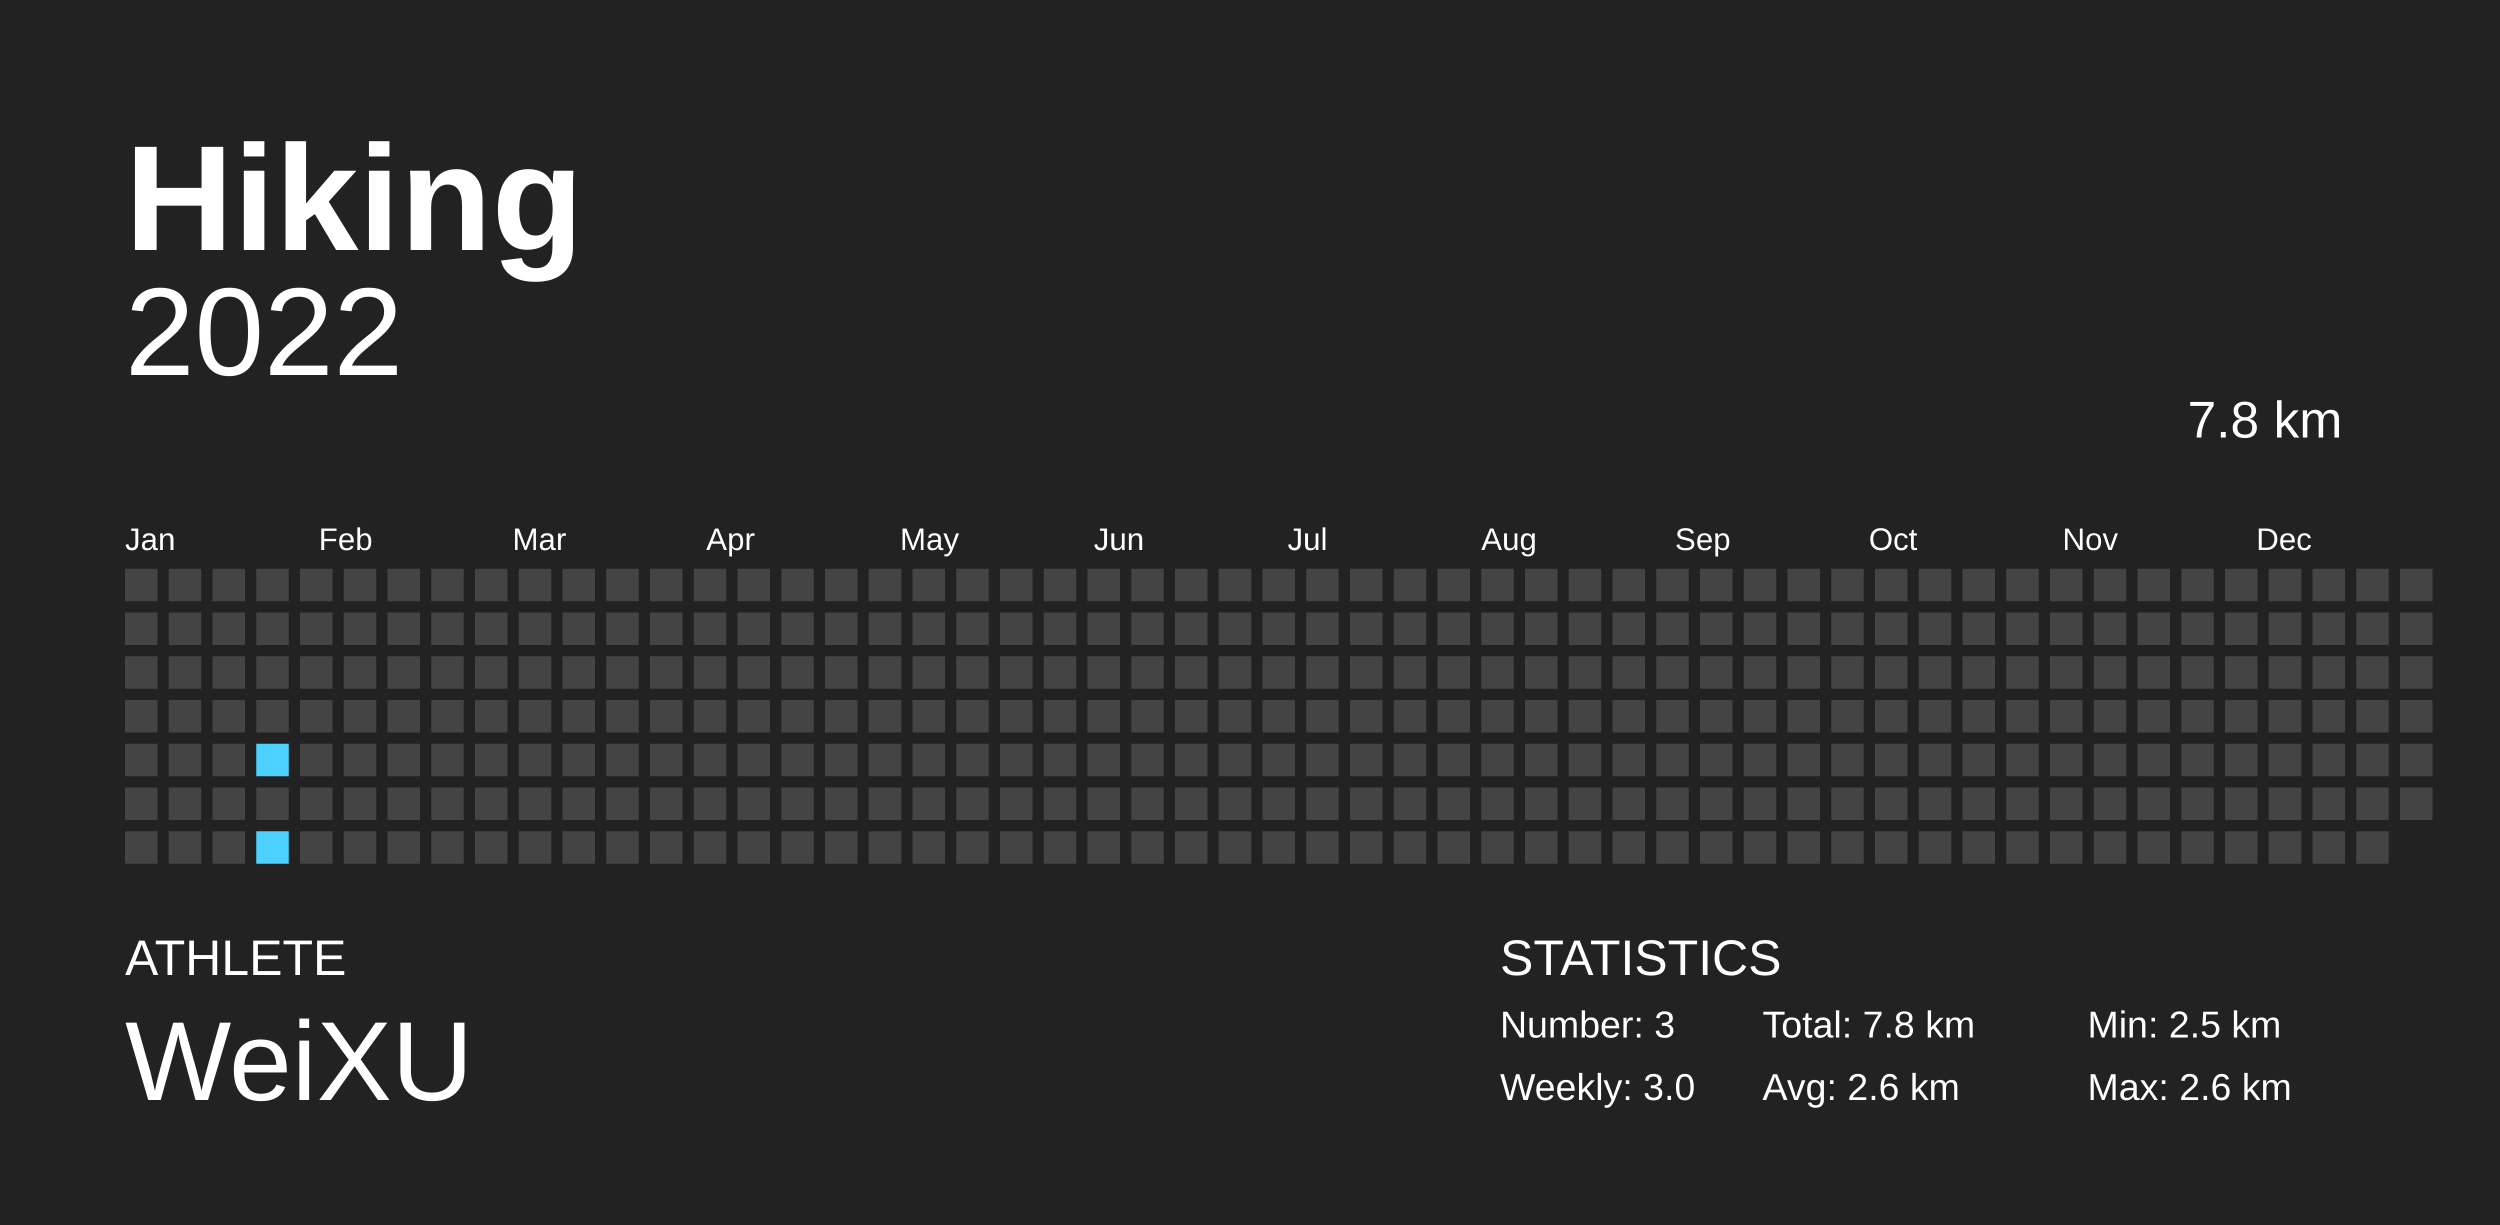
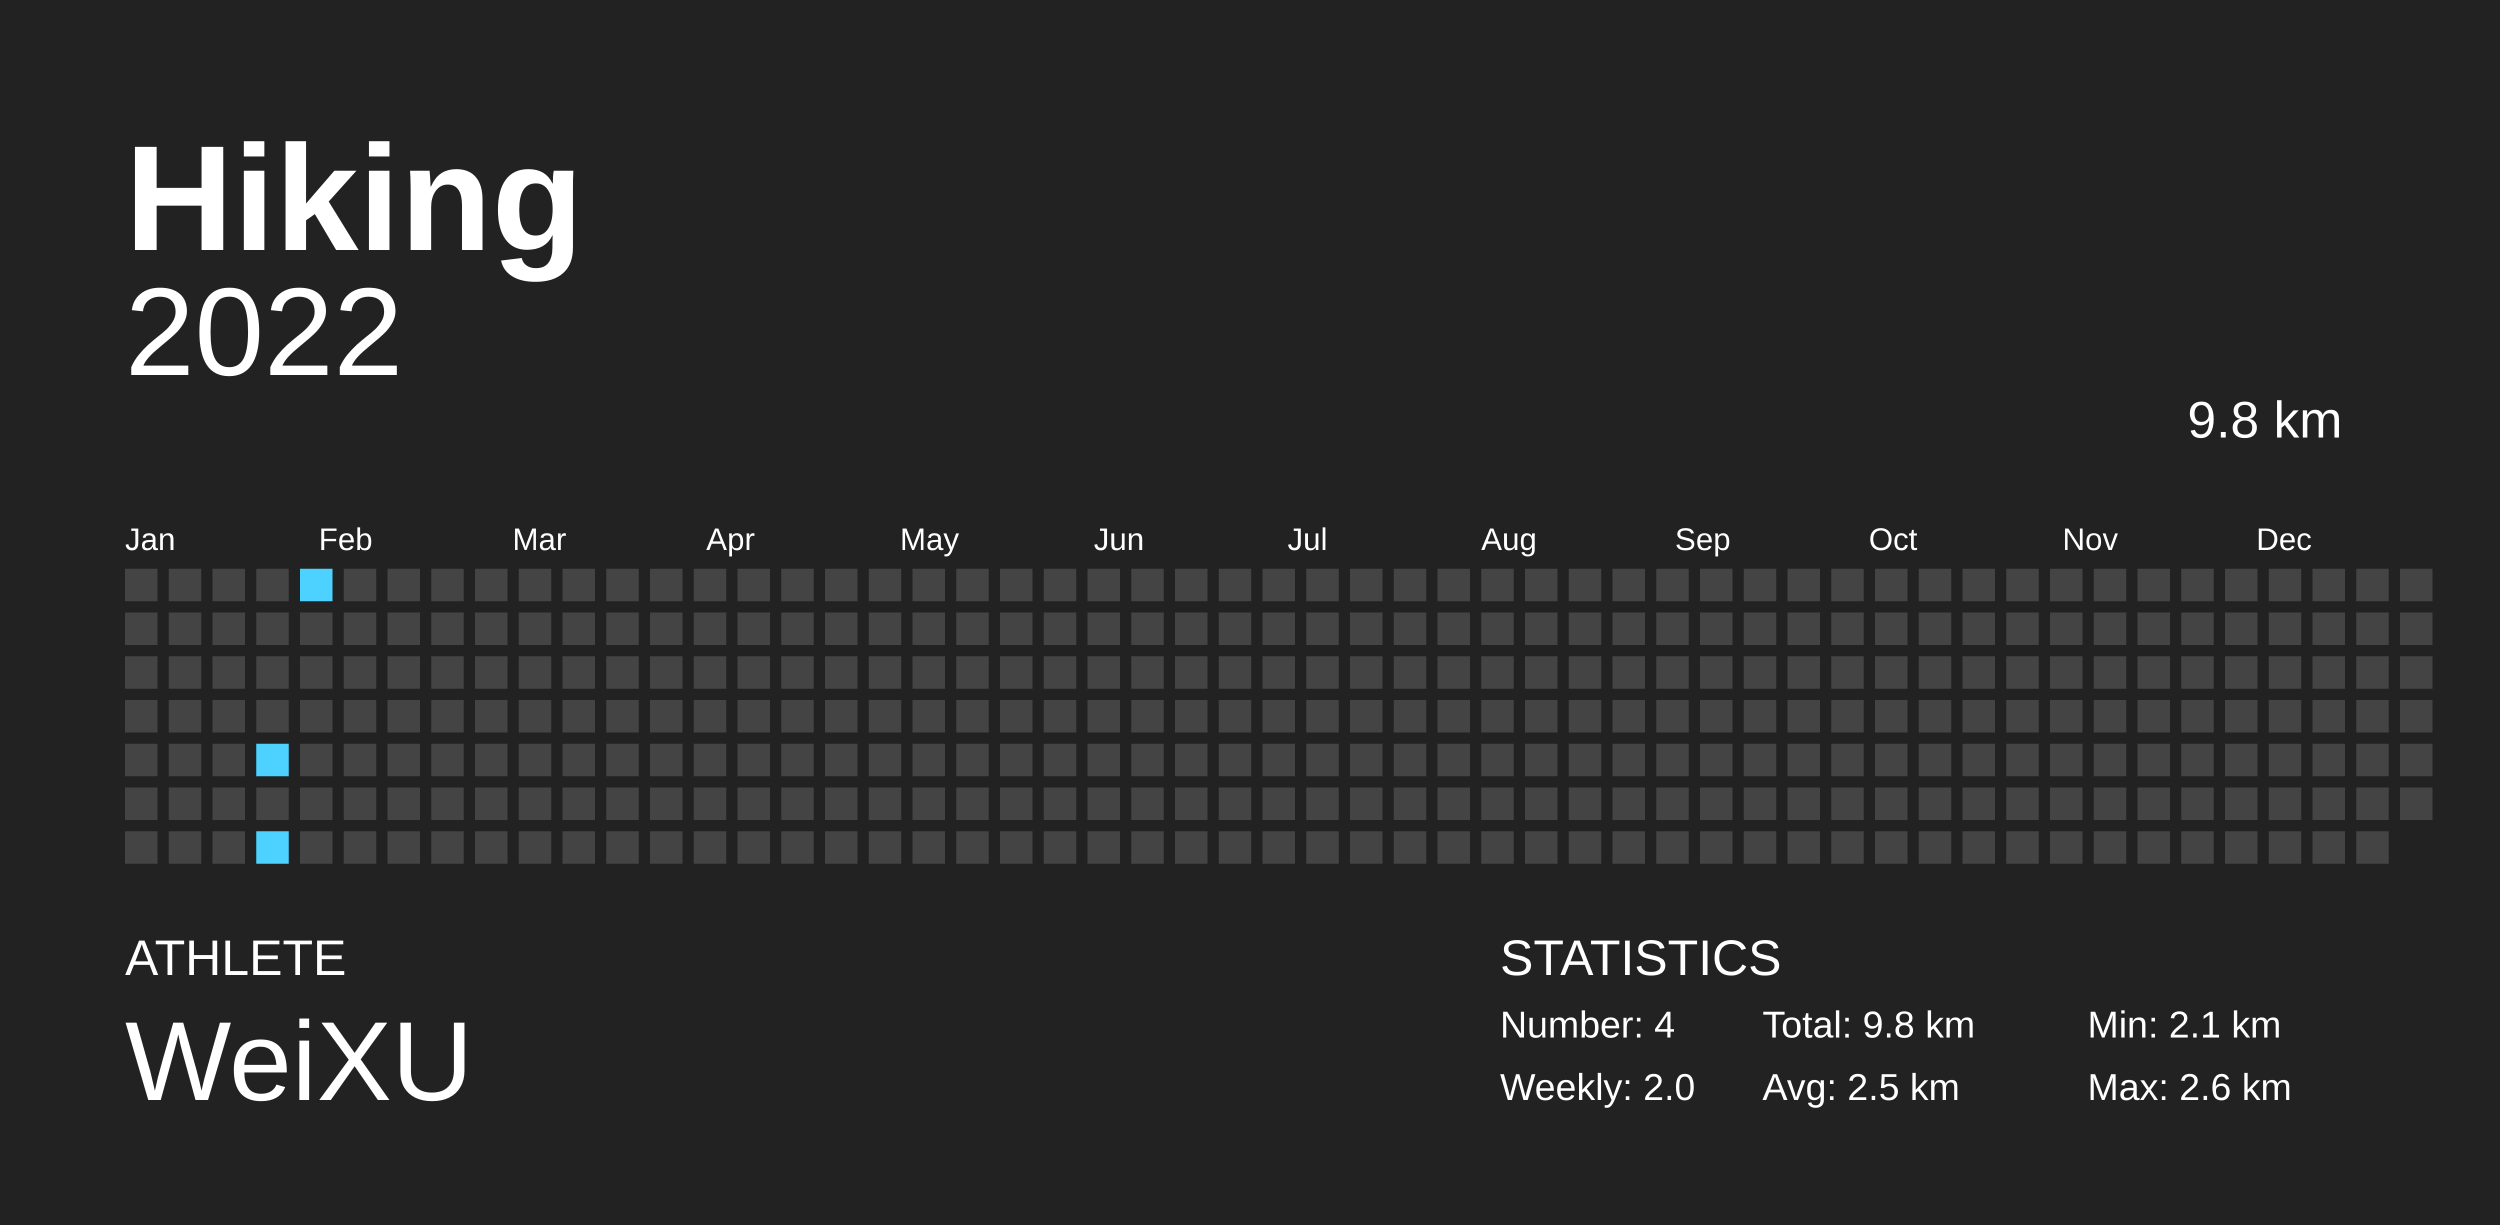
<svg xmlns="http://www.w3.org/2000/svg" baseProfile="full" height="98mm" version="1.1" viewBox="0,0,200,98" width="200mm">
  <defs />
  <rect fill="#222222" height="98" width="200" x="0" y="0" />
  <text fill="#FFFFFF" style="font-size:12px; font-family:Arial; font-weight:bold;" x="10" y="20">Hiking</text>
  <text fill="#FFFFFF" style="font-size:4px; font-family:Arial" x="10" y="78">ATHLETE</text>
  <text fill="#FFFFFF" style="font-size:9px; font-family:Arial" x="10" y="88">WeiXU</text>
  <text fill="#FFFFFF" style="font-size:4px; font-family:Arial" x="120" y="78">STATISTICS</text>
-   <text fill="#FFFFFF" style="font-size:3px; font-family:Arial" x="120" y="83">Number: 3</text>
-   <text fill="#FFFFFF" style="font-size:3px; font-family:Arial" x="120" y="88">Weekly: 3.0</text>
-   <text fill="#FFFFFF" style="font-size:3px; font-family:Arial" x="141" y="83">Total: 7.8 km</text>
-   <text fill="#FFFFFF" style="font-size:3px; font-family:Arial" x="141" y="88">Avg: 2.6 km</text>
-   <text fill="#FFFFFF" style="font-size:3px; font-family:Arial" x="167" y="83">Min: 2.5 km</text>
+   <text fill="#FFFFFF" style="font-size:3px; font-family:Arial" x="120" y="83">Number: 4</text>
+   <text fill="#FFFFFF" style="font-size:3px; font-family:Arial" x="120" y="88">Weekly: 2.0</text>
+   <text fill="#FFFFFF" style="font-size:3px; font-family:Arial" x="141" y="83">Total: 9.8 km</text>
+   <text fill="#FFFFFF" style="font-size:3px; font-family:Arial" x="141" y="88">Avg: 2.5 km</text>
+   <text fill="#FFFFFF" style="font-size:3px; font-family:Arial" x="167" y="83">Min: 2.1 km</text>
  <text fill="#FFFFFF" style="font-size:3px; font-family:Arial" x="167" y="88">Max: 2.6 km</text>
  <text alignment-baseline="hanging" fill="#FFFFFF" style="font-size:10.0px; font-family:Arial;" x="10" y="30">2022</text>
-   <text alignment-baseline="hanging" fill="#FFFFFF" style="font-size:4.125px; font-family:Arial;" x="175" y="35">7.8 km</text>
+   <text alignment-baseline="hanging" fill="#FFFFFF" style="font-size:4.125px; font-family:Arial;" x="175" y="35">9.8 km</text>
  <text fill="#FFFFFF" style="font-size:2.5px; font-family:Arial" x="10.0" y="44">Jan</text>
  <text fill="#FFFFFF" style="font-size:2.5px; font-family:Arial" x="25.5" y="44">Feb</text>
  <text fill="#FFFFFF" style="font-size:2.5px; font-family:Arial" x="41.0" y="44">Mar</text>
  <text fill="#FFFFFF" style="font-size:2.5px; font-family:Arial" x="56.5" y="44">Apr</text>
  <text fill="#FFFFFF" style="font-size:2.5px; font-family:Arial" x="72.0" y="44">May</text>
  <text fill="#FFFFFF" style="font-size:2.5px; font-family:Arial" x="87.5" y="44">Jun</text>
  <text fill="#FFFFFF" style="font-size:2.5px; font-family:Arial" x="103.0" y="44">Jul</text>
  <text fill="#FFFFFF" style="font-size:2.5px; font-family:Arial" x="118.5" y="44">Aug</text>
  <text fill="#FFFFFF" style="font-size:2.5px; font-family:Arial" x="134.0" y="44">Sep</text>
  <text fill="#FFFFFF" style="font-size:2.5px; font-family:Arial" x="149.5" y="44">Oct</text>
  <text fill="#FFFFFF" style="font-size:2.5px; font-family:Arial" x="165.0" y="44">Nov</text>
  <text fill="#FFFFFF" style="font-size:2.5px; font-family:Arial" x="180.5" y="44">Dec</text>
  <rect fill="#444444" height="2.6" width="2.6" x="10.0" y="45.5" />
  <rect fill="#444444" height="2.6" width="2.6" x="10.0" y="49.0" />
  <rect fill="#444444" height="2.6" width="2.6" x="10.0" y="52.5" />
  <rect fill="#444444" height="2.6" width="2.6" x="10.0" y="56.0" />
  <rect fill="#444444" height="2.6" width="2.6" x="10.0" y="59.5" />
  <rect fill="#444444" height="2.6" width="2.6" x="10.0" y="63.0" />
  <rect fill="#444444" height="2.6" width="2.6" x="10.0" y="66.5" />
  <rect fill="#444444" height="2.6" width="2.6" x="13.5" y="45.5" />
  <rect fill="#444444" height="2.6" width="2.6" x="13.5" y="49.0" />
  <rect fill="#444444" height="2.6" width="2.6" x="13.5" y="52.5" />
  <rect fill="#444444" height="2.6" width="2.6" x="13.5" y="56.0" />
  <rect fill="#444444" height="2.6" width="2.6" x="13.5" y="59.5" />
  <rect fill="#444444" height="2.6" width="2.6" x="13.5" y="63.0" />
  <rect fill="#444444" height="2.6" width="2.6" x="13.5" y="66.5" />
  <rect fill="#444444" height="2.6" width="2.6" x="17.0" y="45.5" />
  <rect fill="#444444" height="2.6" width="2.6" x="17.0" y="49.0" />
  <rect fill="#444444" height="2.6" width="2.6" x="17.0" y="52.5" />
  <rect fill="#444444" height="2.6" width="2.6" x="17.0" y="56.0" />
  <rect fill="#444444" height="2.6" width="2.6" x="17.0" y="59.5" />
  <rect fill="#444444" height="2.6" width="2.6" x="17.0" y="63.0" />
  <rect fill="#444444" height="2.6" width="2.6" x="17.0" y="66.5" />
  <rect fill="#444444" height="2.6" width="2.6" x="20.5" y="45.5" />
  <rect fill="#444444" height="2.6" width="2.6" x="20.5" y="49.0" />
  <rect fill="#444444" height="2.6" width="2.6" x="20.5" y="52.5" />
  <rect fill="#444444" height="2.6" width="2.6" x="20.5" y="56.0" />
  <rect fill="#4dd2ff" height="2.6" width="2.6" x="20.5" y="59.5" />
  <rect fill="#444444" height="2.6" width="2.6" x="20.5" y="63.0" />
  <rect fill="#4dd2ff" height="2.6" width="2.6" x="20.5" y="66.5" />
-   <rect fill="#444444" height="2.6" width="2.6" x="24.0" y="45.5" />
+   <rect fill="#4dd2ff" height="2.6" width="2.6" x="24.0" y="45.5" />
  <rect fill="#444444" height="2.6" width="2.6" x="24.0" y="49.0" />
  <rect fill="#444444" height="2.6" width="2.6" x="24.0" y="52.5" />
  <rect fill="#444444" height="2.6" width="2.6" x="24.0" y="56.0" />
  <rect fill="#444444" height="2.6" width="2.6" x="24.0" y="59.5" />
  <rect fill="#444444" height="2.6" width="2.6" x="24.0" y="63.0" />
  <rect fill="#444444" height="2.6" width="2.6" x="24.0" y="66.5" />
  <rect fill="#444444" height="2.6" width="2.6" x="27.5" y="45.5" />
  <rect fill="#444444" height="2.6" width="2.6" x="27.5" y="49.0" />
  <rect fill="#444444" height="2.6" width="2.6" x="27.5" y="52.5" />
  <rect fill="#444444" height="2.6" width="2.6" x="27.5" y="56.0" />
  <rect fill="#444444" height="2.6" width="2.6" x="27.5" y="59.5" />
  <rect fill="#444444" height="2.6" width="2.6" x="27.5" y="63.0" />
  <rect fill="#444444" height="2.6" width="2.6" x="27.5" y="66.5" />
  <rect fill="#444444" height="2.6" width="2.6" x="31.0" y="45.5" />
  <rect fill="#444444" height="2.6" width="2.6" x="31.0" y="49.0" />
  <rect fill="#444444" height="2.6" width="2.6" x="31.0" y="52.5" />
  <rect fill="#444444" height="2.6" width="2.6" x="31.0" y="56.0" />
  <rect fill="#444444" height="2.6" width="2.6" x="31.0" y="59.5" />
  <rect fill="#444444" height="2.6" width="2.6" x="31.0" y="63.0" />
  <rect fill="#444444" height="2.6" width="2.6" x="31.0" y="66.5" />
  <rect fill="#444444" height="2.6" width="2.6" x="34.5" y="45.5" />
  <rect fill="#444444" height="2.6" width="2.6" x="34.5" y="49.0" />
  <rect fill="#444444" height="2.6" width="2.6" x="34.5" y="52.5" />
  <rect fill="#444444" height="2.6" width="2.6" x="34.5" y="56.0" />
  <rect fill="#444444" height="2.6" width="2.6" x="34.5" y="59.5" />
  <rect fill="#444444" height="2.6" width="2.6" x="34.5" y="63.0" />
  <rect fill="#444444" height="2.6" width="2.6" x="34.5" y="66.5" />
  <rect fill="#444444" height="2.6" width="2.6" x="38.0" y="45.5" />
  <rect fill="#444444" height="2.6" width="2.6" x="38.0" y="49.0" />
  <rect fill="#444444" height="2.6" width="2.6" x="38.0" y="52.5" />
  <rect fill="#444444" height="2.6" width="2.6" x="38.0" y="56.0" />
  <rect fill="#444444" height="2.6" width="2.6" x="38.0" y="59.5" />
  <rect fill="#444444" height="2.6" width="2.6" x="38.0" y="63.0" />
  <rect fill="#444444" height="2.6" width="2.6" x="38.0" y="66.5" />
  <rect fill="#444444" height="2.6" width="2.6" x="41.5" y="45.5" />
  <rect fill="#444444" height="2.6" width="2.6" x="41.5" y="49.0" />
  <rect fill="#444444" height="2.6" width="2.6" x="41.5" y="52.5" />
  <rect fill="#444444" height="2.6" width="2.6" x="41.5" y="56.0" />
  <rect fill="#444444" height="2.6" width="2.6" x="41.5" y="59.5" />
  <rect fill="#444444" height="2.6" width="2.6" x="41.5" y="63.0" />
  <rect fill="#444444" height="2.6" width="2.6" x="41.5" y="66.5" />
  <rect fill="#444444" height="2.6" width="2.6" x="45.0" y="45.5" />
  <rect fill="#444444" height="2.6" width="2.6" x="45.0" y="49.0" />
  <rect fill="#444444" height="2.6" width="2.6" x="45.0" y="52.5" />
  <rect fill="#444444" height="2.6" width="2.6" x="45.0" y="56.0" />
  <rect fill="#444444" height="2.6" width="2.6" x="45.0" y="59.5" />
  <rect fill="#444444" height="2.6" width="2.6" x="45.0" y="63.0" />
  <rect fill="#444444" height="2.6" width="2.6" x="45.0" y="66.5" />
  <rect fill="#444444" height="2.6" width="2.6" x="48.5" y="45.5" />
  <rect fill="#444444" height="2.6" width="2.6" x="48.5" y="49.0" />
  <rect fill="#444444" height="2.6" width="2.6" x="48.5" y="52.5" />
  <rect fill="#444444" height="2.6" width="2.6" x="48.5" y="56.0" />
  <rect fill="#444444" height="2.6" width="2.6" x="48.5" y="59.5" />
  <rect fill="#444444" height="2.6" width="2.6" x="48.5" y="63.0" />
  <rect fill="#444444" height="2.6" width="2.6" x="48.5" y="66.5" />
  <rect fill="#444444" height="2.6" width="2.6" x="52.0" y="45.5" />
  <rect fill="#444444" height="2.6" width="2.6" x="52.0" y="49.0" />
  <rect fill="#444444" height="2.6" width="2.6" x="52.0" y="52.5" />
  <rect fill="#444444" height="2.6" width="2.6" x="52.0" y="56.0" />
  <rect fill="#444444" height="2.6" width="2.6" x="52.0" y="59.5" />
  <rect fill="#444444" height="2.6" width="2.6" x="52.0" y="63.0" />
  <rect fill="#444444" height="2.6" width="2.6" x="52.0" y="66.5" />
  <rect fill="#444444" height="2.6" width="2.6" x="55.5" y="45.5" />
  <rect fill="#444444" height="2.6" width="2.6" x="55.5" y="49.0" />
  <rect fill="#444444" height="2.6" width="2.6" x="55.5" y="52.5" />
  <rect fill="#444444" height="2.6" width="2.6" x="55.5" y="56.0" />
  <rect fill="#444444" height="2.6" width="2.6" x="55.5" y="59.5" />
  <rect fill="#444444" height="2.6" width="2.6" x="55.5" y="63.0" />
  <rect fill="#444444" height="2.6" width="2.6" x="55.5" y="66.5" />
  <rect fill="#444444" height="2.6" width="2.6" x="59.0" y="45.5" />
  <rect fill="#444444" height="2.6" width="2.6" x="59.0" y="49.0" />
  <rect fill="#444444" height="2.6" width="2.6" x="59.0" y="52.5" />
  <rect fill="#444444" height="2.6" width="2.6" x="59.0" y="56.0" />
  <rect fill="#444444" height="2.6" width="2.6" x="59.0" y="59.5" />
  <rect fill="#444444" height="2.6" width="2.6" x="59.0" y="63.0" />
  <rect fill="#444444" height="2.6" width="2.6" x="59.0" y="66.5" />
  <rect fill="#444444" height="2.6" width="2.6" x="62.5" y="45.5" />
  <rect fill="#444444" height="2.6" width="2.6" x="62.5" y="49.0" />
  <rect fill="#444444" height="2.6" width="2.6" x="62.5" y="52.5" />
  <rect fill="#444444" height="2.6" width="2.6" x="62.5" y="56.0" />
  <rect fill="#444444" height="2.6" width="2.6" x="62.5" y="59.5" />
  <rect fill="#444444" height="2.6" width="2.6" x="62.5" y="63.0" />
  <rect fill="#444444" height="2.6" width="2.6" x="62.5" y="66.5" />
  <rect fill="#444444" height="2.6" width="2.6" x="66.0" y="45.5" />
  <rect fill="#444444" height="2.6" width="2.6" x="66.0" y="49.0" />
  <rect fill="#444444" height="2.6" width="2.6" x="66.0" y="52.5" />
  <rect fill="#444444" height="2.6" width="2.6" x="66.0" y="56.0" />
  <rect fill="#444444" height="2.6" width="2.6" x="66.0" y="59.5" />
  <rect fill="#444444" height="2.6" width="2.6" x="66.0" y="63.0" />
  <rect fill="#444444" height="2.6" width="2.6" x="66.0" y="66.5" />
  <rect fill="#444444" height="2.6" width="2.6" x="69.5" y="45.5" />
  <rect fill="#444444" height="2.6" width="2.6" x="69.5" y="49.0" />
  <rect fill="#444444" height="2.6" width="2.6" x="69.5" y="52.5" />
  <rect fill="#444444" height="2.6" width="2.6" x="69.5" y="56.0" />
  <rect fill="#444444" height="2.6" width="2.6" x="69.5" y="59.5" />
  <rect fill="#444444" height="2.6" width="2.6" x="69.5" y="63.0" />
  <rect fill="#444444" height="2.6" width="2.6" x="69.5" y="66.5" />
  <rect fill="#444444" height="2.6" width="2.6" x="73.0" y="45.5" />
  <rect fill="#444444" height="2.6" width="2.6" x="73.0" y="49.0" />
  <rect fill="#444444" height="2.6" width="2.6" x="73.0" y="52.5" />
  <rect fill="#444444" height="2.6" width="2.6" x="73.0" y="56.0" />
  <rect fill="#444444" height="2.6" width="2.6" x="73.0" y="59.5" />
  <rect fill="#444444" height="2.6" width="2.6" x="73.0" y="63.0" />
  <rect fill="#444444" height="2.6" width="2.6" x="73.0" y="66.5" />
  <rect fill="#444444" height="2.6" width="2.6" x="76.5" y="45.5" />
  <rect fill="#444444" height="2.6" width="2.6" x="76.5" y="49.0" />
  <rect fill="#444444" height="2.6" width="2.6" x="76.5" y="52.5" />
  <rect fill="#444444" height="2.6" width="2.6" x="76.5" y="56.0" />
  <rect fill="#444444" height="2.6" width="2.6" x="76.5" y="59.5" />
  <rect fill="#444444" height="2.6" width="2.6" x="76.5" y="63.0" />
  <rect fill="#444444" height="2.6" width="2.6" x="76.5" y="66.5" />
  <rect fill="#444444" height="2.6" width="2.6" x="80.0" y="45.5" />
  <rect fill="#444444" height="2.6" width="2.6" x="80.0" y="49.0" />
  <rect fill="#444444" height="2.6" width="2.6" x="80.0" y="52.5" />
  <rect fill="#444444" height="2.6" width="2.6" x="80.0" y="56.0" />
  <rect fill="#444444" height="2.6" width="2.6" x="80.0" y="59.5" />
  <rect fill="#444444" height="2.6" width="2.6" x="80.0" y="63.0" />
  <rect fill="#444444" height="2.6" width="2.6" x="80.0" y="66.5" />
  <rect fill="#444444" height="2.6" width="2.6" x="83.5" y="45.5" />
  <rect fill="#444444" height="2.6" width="2.6" x="83.5" y="49.0" />
  <rect fill="#444444" height="2.6" width="2.6" x="83.5" y="52.5" />
  <rect fill="#444444" height="2.6" width="2.6" x="83.5" y="56.0" />
  <rect fill="#444444" height="2.6" width="2.6" x="83.5" y="59.5" />
  <rect fill="#444444" height="2.6" width="2.6" x="83.5" y="63.0" />
  <rect fill="#444444" height="2.6" width="2.6" x="83.5" y="66.5" />
  <rect fill="#444444" height="2.6" width="2.6" x="87.0" y="45.5" />
  <rect fill="#444444" height="2.6" width="2.6" x="87.0" y="49.0" />
  <rect fill="#444444" height="2.6" width="2.6" x="87.0" y="52.5" />
  <rect fill="#444444" height="2.6" width="2.6" x="87.0" y="56.0" />
  <rect fill="#444444" height="2.6" width="2.6" x="87.0" y="59.5" />
  <rect fill="#444444" height="2.6" width="2.6" x="87.0" y="63.0" />
  <rect fill="#444444" height="2.6" width="2.6" x="87.0" y="66.5" />
  <rect fill="#444444" height="2.6" width="2.6" x="90.5" y="45.5" />
  <rect fill="#444444" height="2.6" width="2.6" x="90.5" y="49.0" />
  <rect fill="#444444" height="2.6" width="2.6" x="90.5" y="52.5" />
  <rect fill="#444444" height="2.6" width="2.6" x="90.5" y="56.0" />
  <rect fill="#444444" height="2.6" width="2.6" x="90.5" y="59.5" />
  <rect fill="#444444" height="2.6" width="2.6" x="90.5" y="63.0" />
  <rect fill="#444444" height="2.6" width="2.6" x="90.5" y="66.5" />
  <rect fill="#444444" height="2.6" width="2.6" x="94.0" y="45.5" />
  <rect fill="#444444" height="2.6" width="2.6" x="94.0" y="49.0" />
  <rect fill="#444444" height="2.6" width="2.6" x="94.0" y="52.5" />
  <rect fill="#444444" height="2.6" width="2.6" x="94.0" y="56.0" />
  <rect fill="#444444" height="2.6" width="2.6" x="94.0" y="59.5" />
  <rect fill="#444444" height="2.6" width="2.6" x="94.0" y="63.0" />
  <rect fill="#444444" height="2.6" width="2.6" x="94.0" y="66.5" />
  <rect fill="#444444" height="2.6" width="2.6" x="97.5" y="45.5" />
  <rect fill="#444444" height="2.6" width="2.6" x="97.5" y="49.0" />
  <rect fill="#444444" height="2.6" width="2.6" x="97.5" y="52.5" />
  <rect fill="#444444" height="2.6" width="2.6" x="97.5" y="56.0" />
  <rect fill="#444444" height="2.6" width="2.6" x="97.5" y="59.5" />
  <rect fill="#444444" height="2.6" width="2.6" x="97.5" y="63.0" />
  <rect fill="#444444" height="2.6" width="2.6" x="97.5" y="66.5" />
  <rect fill="#444444" height="2.6" width="2.6" x="101.0" y="45.5" />
  <rect fill="#444444" height="2.6" width="2.6" x="101.0" y="49.0" />
  <rect fill="#444444" height="2.6" width="2.6" x="101.0" y="52.5" />
  <rect fill="#444444" height="2.6" width="2.6" x="101.0" y="56.0" />
  <rect fill="#444444" height="2.6" width="2.6" x="101.0" y="59.5" />
  <rect fill="#444444" height="2.6" width="2.6" x="101.0" y="63.0" />
  <rect fill="#444444" height="2.6" width="2.6" x="101.0" y="66.5" />
  <rect fill="#444444" height="2.6" width="2.6" x="104.5" y="45.5" />
  <rect fill="#444444" height="2.6" width="2.6" x="104.5" y="49.0" />
  <rect fill="#444444" height="2.6" width="2.6" x="104.5" y="52.5" />
  <rect fill="#444444" height="2.6" width="2.6" x="104.5" y="56.0" />
  <rect fill="#444444" height="2.6" width="2.6" x="104.5" y="59.5" />
  <rect fill="#444444" height="2.6" width="2.6" x="104.5" y="63.0" />
  <rect fill="#444444" height="2.6" width="2.6" x="104.5" y="66.5" />
  <rect fill="#444444" height="2.6" width="2.6" x="108.0" y="45.5" />
  <rect fill="#444444" height="2.6" width="2.6" x="108.0" y="49.0" />
  <rect fill="#444444" height="2.6" width="2.6" x="108.0" y="52.5" />
  <rect fill="#444444" height="2.6" width="2.6" x="108.0" y="56.0" />
  <rect fill="#444444" height="2.6" width="2.6" x="108.0" y="59.5" />
  <rect fill="#444444" height="2.6" width="2.6" x="108.0" y="63.0" />
  <rect fill="#444444" height="2.6" width="2.6" x="108.0" y="66.5" />
  <rect fill="#444444" height="2.6" width="2.6" x="111.5" y="45.5" />
  <rect fill="#444444" height="2.6" width="2.6" x="111.5" y="49.0" />
  <rect fill="#444444" height="2.6" width="2.6" x="111.5" y="52.5" />
  <rect fill="#444444" height="2.6" width="2.6" x="111.5" y="56.0" />
  <rect fill="#444444" height="2.6" width="2.6" x="111.5" y="59.5" />
  <rect fill="#444444" height="2.6" width="2.6" x="111.5" y="63.0" />
  <rect fill="#444444" height="2.6" width="2.6" x="111.5" y="66.5" />
  <rect fill="#444444" height="2.6" width="2.6" x="115.0" y="45.5" />
  <rect fill="#444444" height="2.6" width="2.6" x="115.0" y="49.0" />
  <rect fill="#444444" height="2.6" width="2.6" x="115.0" y="52.5" />
  <rect fill="#444444" height="2.6" width="2.6" x="115.0" y="56.0" />
  <rect fill="#444444" height="2.6" width="2.6" x="115.0" y="59.5" />
  <rect fill="#444444" height="2.6" width="2.6" x="115.0" y="63.0" />
  <rect fill="#444444" height="2.6" width="2.6" x="115.0" y="66.5" />
  <rect fill="#444444" height="2.6" width="2.6" x="118.5" y="45.5" />
  <rect fill="#444444" height="2.6" width="2.6" x="118.5" y="49.0" />
  <rect fill="#444444" height="2.6" width="2.6" x="118.5" y="52.5" />
  <rect fill="#444444" height="2.6" width="2.6" x="118.5" y="56.0" />
  <rect fill="#444444" height="2.6" width="2.6" x="118.5" y="59.5" />
  <rect fill="#444444" height="2.6" width="2.6" x="118.5" y="63.0" />
  <rect fill="#444444" height="2.6" width="2.6" x="118.5" y="66.5" />
  <rect fill="#444444" height="2.6" width="2.6" x="122.0" y="45.5" />
  <rect fill="#444444" height="2.6" width="2.6" x="122.0" y="49.0" />
  <rect fill="#444444" height="2.6" width="2.6" x="122.0" y="52.5" />
  <rect fill="#444444" height="2.6" width="2.6" x="122.0" y="56.0" />
  <rect fill="#444444" height="2.6" width="2.6" x="122.0" y="59.5" />
  <rect fill="#444444" height="2.6" width="2.6" x="122.0" y="63.0" />
  <rect fill="#444444" height="2.6" width="2.6" x="122.0" y="66.5" />
  <rect fill="#444444" height="2.6" width="2.6" x="125.5" y="45.5" />
  <rect fill="#444444" height="2.6" width="2.6" x="125.5" y="49.0" />
  <rect fill="#444444" height="2.6" width="2.6" x="125.5" y="52.5" />
  <rect fill="#444444" height="2.6" width="2.6" x="125.5" y="56.0" />
  <rect fill="#444444" height="2.6" width="2.6" x="125.5" y="59.5" />
  <rect fill="#444444" height="2.6" width="2.6" x="125.5" y="63.0" />
  <rect fill="#444444" height="2.6" width="2.6" x="125.5" y="66.5" />
  <rect fill="#444444" height="2.6" width="2.6" x="129.0" y="45.5" />
  <rect fill="#444444" height="2.6" width="2.6" x="129.0" y="49.0" />
  <rect fill="#444444" height="2.6" width="2.6" x="129.0" y="52.5" />
  <rect fill="#444444" height="2.6" width="2.6" x="129.0" y="56.0" />
  <rect fill="#444444" height="2.6" width="2.6" x="129.0" y="59.5" />
  <rect fill="#444444" height="2.6" width="2.6" x="129.0" y="63.0" />
  <rect fill="#444444" height="2.6" width="2.6" x="129.0" y="66.5" />
  <rect fill="#444444" height="2.6" width="2.6" x="132.5" y="45.5" />
  <rect fill="#444444" height="2.6" width="2.6" x="132.5" y="49.0" />
  <rect fill="#444444" height="2.6" width="2.6" x="132.5" y="52.5" />
  <rect fill="#444444" height="2.6" width="2.6" x="132.5" y="56.0" />
  <rect fill="#444444" height="2.6" width="2.6" x="132.5" y="59.5" />
  <rect fill="#444444" height="2.6" width="2.6" x="132.5" y="63.0" />
  <rect fill="#444444" height="2.6" width="2.6" x="132.5" y="66.5" />
  <rect fill="#444444" height="2.6" width="2.6" x="136.0" y="45.5" />
  <rect fill="#444444" height="2.6" width="2.6" x="136.0" y="49.0" />
  <rect fill="#444444" height="2.6" width="2.6" x="136.0" y="52.5" />
  <rect fill="#444444" height="2.6" width="2.6" x="136.0" y="56.0" />
  <rect fill="#444444" height="2.6" width="2.6" x="136.0" y="59.5" />
  <rect fill="#444444" height="2.6" width="2.6" x="136.0" y="63.0" />
  <rect fill="#444444" height="2.6" width="2.6" x="136.0" y="66.5" />
  <rect fill="#444444" height="2.6" width="2.6" x="139.5" y="45.5" />
  <rect fill="#444444" height="2.6" width="2.6" x="139.5" y="49.0" />
  <rect fill="#444444" height="2.6" width="2.6" x="139.5" y="52.5" />
  <rect fill="#444444" height="2.6" width="2.6" x="139.5" y="56.0" />
  <rect fill="#444444" height="2.6" width="2.6" x="139.5" y="59.5" />
  <rect fill="#444444" height="2.6" width="2.6" x="139.5" y="63.0" />
  <rect fill="#444444" height="2.6" width="2.6" x="139.5" y="66.5" />
  <rect fill="#444444" height="2.6" width="2.6" x="143.0" y="45.5" />
  <rect fill="#444444" height="2.6" width="2.6" x="143.0" y="49.0" />
  <rect fill="#444444" height="2.6" width="2.6" x="143.0" y="52.5" />
  <rect fill="#444444" height="2.6" width="2.6" x="143.0" y="56.0" />
  <rect fill="#444444" height="2.6" width="2.6" x="143.0" y="59.5" />
  <rect fill="#444444" height="2.6" width="2.6" x="143.0" y="63.0" />
  <rect fill="#444444" height="2.6" width="2.6" x="143.0" y="66.5" />
  <rect fill="#444444" height="2.6" width="2.6" x="146.5" y="45.5" />
  <rect fill="#444444" height="2.6" width="2.6" x="146.5" y="49.0" />
  <rect fill="#444444" height="2.6" width="2.6" x="146.5" y="52.5" />
  <rect fill="#444444" height="2.6" width="2.6" x="146.5" y="56.0" />
  <rect fill="#444444" height="2.6" width="2.6" x="146.5" y="59.5" />
  <rect fill="#444444" height="2.6" width="2.6" x="146.5" y="63.0" />
  <rect fill="#444444" height="2.6" width="2.6" x="146.5" y="66.5" />
  <rect fill="#444444" height="2.6" width="2.6" x="150.0" y="45.5" />
  <rect fill="#444444" height="2.6" width="2.6" x="150.0" y="49.0" />
  <rect fill="#444444" height="2.6" width="2.6" x="150.0" y="52.5" />
  <rect fill="#444444" height="2.6" width="2.6" x="150.0" y="56.0" />
  <rect fill="#444444" height="2.6" width="2.6" x="150.0" y="59.5" />
  <rect fill="#444444" height="2.6" width="2.6" x="150.0" y="63.0" />
  <rect fill="#444444" height="2.6" width="2.6" x="150.0" y="66.5" />
  <rect fill="#444444" height="2.6" width="2.6" x="153.5" y="45.5" />
  <rect fill="#444444" height="2.6" width="2.6" x="153.5" y="49.0" />
  <rect fill="#444444" height="2.6" width="2.6" x="153.5" y="52.5" />
  <rect fill="#444444" height="2.6" width="2.6" x="153.5" y="56.0" />
  <rect fill="#444444" height="2.6" width="2.6" x="153.5" y="59.5" />
  <rect fill="#444444" height="2.6" width="2.6" x="153.5" y="63.0" />
  <rect fill="#444444" height="2.6" width="2.6" x="153.5" y="66.5" />
  <rect fill="#444444" height="2.6" width="2.6" x="157.0" y="45.5" />
  <rect fill="#444444" height="2.6" width="2.6" x="157.0" y="49.0" />
  <rect fill="#444444" height="2.6" width="2.6" x="157.0" y="52.5" />
  <rect fill="#444444" height="2.6" width="2.6" x="157.0" y="56.0" />
  <rect fill="#444444" height="2.6" width="2.6" x="157.0" y="59.5" />
  <rect fill="#444444" height="2.6" width="2.6" x="157.0" y="63.0" />
  <rect fill="#444444" height="2.6" width="2.6" x="157.0" y="66.5" />
  <rect fill="#444444" height="2.6" width="2.6" x="160.5" y="45.5" />
  <rect fill="#444444" height="2.6" width="2.6" x="160.5" y="49.0" />
  <rect fill="#444444" height="2.6" width="2.6" x="160.5" y="52.5" />
  <rect fill="#444444" height="2.6" width="2.6" x="160.5" y="56.0" />
  <rect fill="#444444" height="2.6" width="2.6" x="160.5" y="59.5" />
  <rect fill="#444444" height="2.6" width="2.6" x="160.5" y="63.0" />
  <rect fill="#444444" height="2.6" width="2.6" x="160.5" y="66.5" />
  <rect fill="#444444" height="2.6" width="2.6" x="164.0" y="45.5" />
  <rect fill="#444444" height="2.6" width="2.6" x="164.0" y="49.0" />
  <rect fill="#444444" height="2.6" width="2.6" x="164.0" y="52.5" />
  <rect fill="#444444" height="2.6" width="2.6" x="164.0" y="56.0" />
  <rect fill="#444444" height="2.6" width="2.6" x="164.0" y="59.5" />
  <rect fill="#444444" height="2.6" width="2.6" x="164.0" y="63.0" />
  <rect fill="#444444" height="2.6" width="2.6" x="164.0" y="66.5" />
  <rect fill="#444444" height="2.6" width="2.6" x="167.5" y="45.5" />
  <rect fill="#444444" height="2.6" width="2.6" x="167.5" y="49.0" />
  <rect fill="#444444" height="2.6" width="2.6" x="167.5" y="52.5" />
  <rect fill="#444444" height="2.6" width="2.6" x="167.5" y="56.0" />
  <rect fill="#444444" height="2.6" width="2.6" x="167.5" y="59.5" />
  <rect fill="#444444" height="2.6" width="2.6" x="167.5" y="63.0" />
  <rect fill="#444444" height="2.6" width="2.6" x="167.5" y="66.5" />
  <rect fill="#444444" height="2.6" width="2.6" x="171.0" y="45.5" />
  <rect fill="#444444" height="2.6" width="2.6" x="171.0" y="49.0" />
  <rect fill="#444444" height="2.6" width="2.6" x="171.0" y="52.5" />
  <rect fill="#444444" height="2.6" width="2.6" x="171.0" y="56.0" />
  <rect fill="#444444" height="2.6" width="2.6" x="171.0" y="59.5" />
  <rect fill="#444444" height="2.6" width="2.6" x="171.0" y="63.0" />
  <rect fill="#444444" height="2.6" width="2.6" x="171.0" y="66.5" />
  <rect fill="#444444" height="2.6" width="2.6" x="174.5" y="45.5" />
  <rect fill="#444444" height="2.6" width="2.6" x="174.5" y="49.0" />
  <rect fill="#444444" height="2.6" width="2.6" x="174.5" y="52.5" />
  <rect fill="#444444" height="2.6" width="2.6" x="174.5" y="56.0" />
  <rect fill="#444444" height="2.6" width="2.6" x="174.5" y="59.5" />
  <rect fill="#444444" height="2.6" width="2.6" x="174.5" y="63.0" />
  <rect fill="#444444" height="2.6" width="2.6" x="174.5" y="66.5" />
  <rect fill="#444444" height="2.6" width="2.6" x="178.0" y="45.5" />
  <rect fill="#444444" height="2.6" width="2.6" x="178.0" y="49.0" />
  <rect fill="#444444" height="2.6" width="2.6" x="178.0" y="52.5" />
  <rect fill="#444444" height="2.6" width="2.6" x="178.0" y="56.0" />
  <rect fill="#444444" height="2.6" width="2.6" x="178.0" y="59.5" />
  <rect fill="#444444" height="2.6" width="2.6" x="178.0" y="63.0" />
  <rect fill="#444444" height="2.6" width="2.6" x="178.0" y="66.5" />
  <rect fill="#444444" height="2.6" width="2.6" x="181.5" y="45.5" />
  <rect fill="#444444" height="2.6" width="2.6" x="181.5" y="49.0" />
  <rect fill="#444444" height="2.6" width="2.6" x="181.5" y="52.5" />
  <rect fill="#444444" height="2.6" width="2.6" x="181.5" y="56.0" />
  <rect fill="#444444" height="2.6" width="2.6" x="181.5" y="59.5" />
  <rect fill="#444444" height="2.6" width="2.6" x="181.5" y="63.0" />
  <rect fill="#444444" height="2.6" width="2.6" x="181.5" y="66.5" />
  <rect fill="#444444" height="2.6" width="2.6" x="185.0" y="45.5" />
  <rect fill="#444444" height="2.6" width="2.6" x="185.0" y="49.0" />
  <rect fill="#444444" height="2.6" width="2.6" x="185.0" y="52.5" />
  <rect fill="#444444" height="2.6" width="2.6" x="185.0" y="56.0" />
  <rect fill="#444444" height="2.6" width="2.6" x="185.0" y="59.5" />
  <rect fill="#444444" height="2.6" width="2.6" x="185.0" y="63.0" />
  <rect fill="#444444" height="2.6" width="2.6" x="185.0" y="66.5" />
  <rect fill="#444444" height="2.6" width="2.6" x="188.5" y="45.5" />
  <rect fill="#444444" height="2.6" width="2.6" x="188.5" y="49.0" />
  <rect fill="#444444" height="2.6" width="2.6" x="188.5" y="52.5" />
  <rect fill="#444444" height="2.6" width="2.6" x="188.5" y="56.0" />
  <rect fill="#444444" height="2.6" width="2.6" x="188.5" y="59.5" />
  <rect fill="#444444" height="2.6" width="2.6" x="188.5" y="63.0" />
  <rect fill="#444444" height="2.6" width="2.6" x="188.5" y="66.5" />
  <rect fill="#444444" height="2.6" width="2.6" x="192.0" y="45.5" />
  <rect fill="#444444" height="2.6" width="2.6" x="192.0" y="49.0" />
  <rect fill="#444444" height="2.6" width="2.6" x="192.0" y="52.5" />
  <rect fill="#444444" height="2.6" width="2.6" x="192.0" y="56.0" />
  <rect fill="#444444" height="2.6" width="2.6" x="192.0" y="59.5" />
  <rect fill="#444444" height="2.6" width="2.6" x="192.0" y="63.0" />
</svg>
